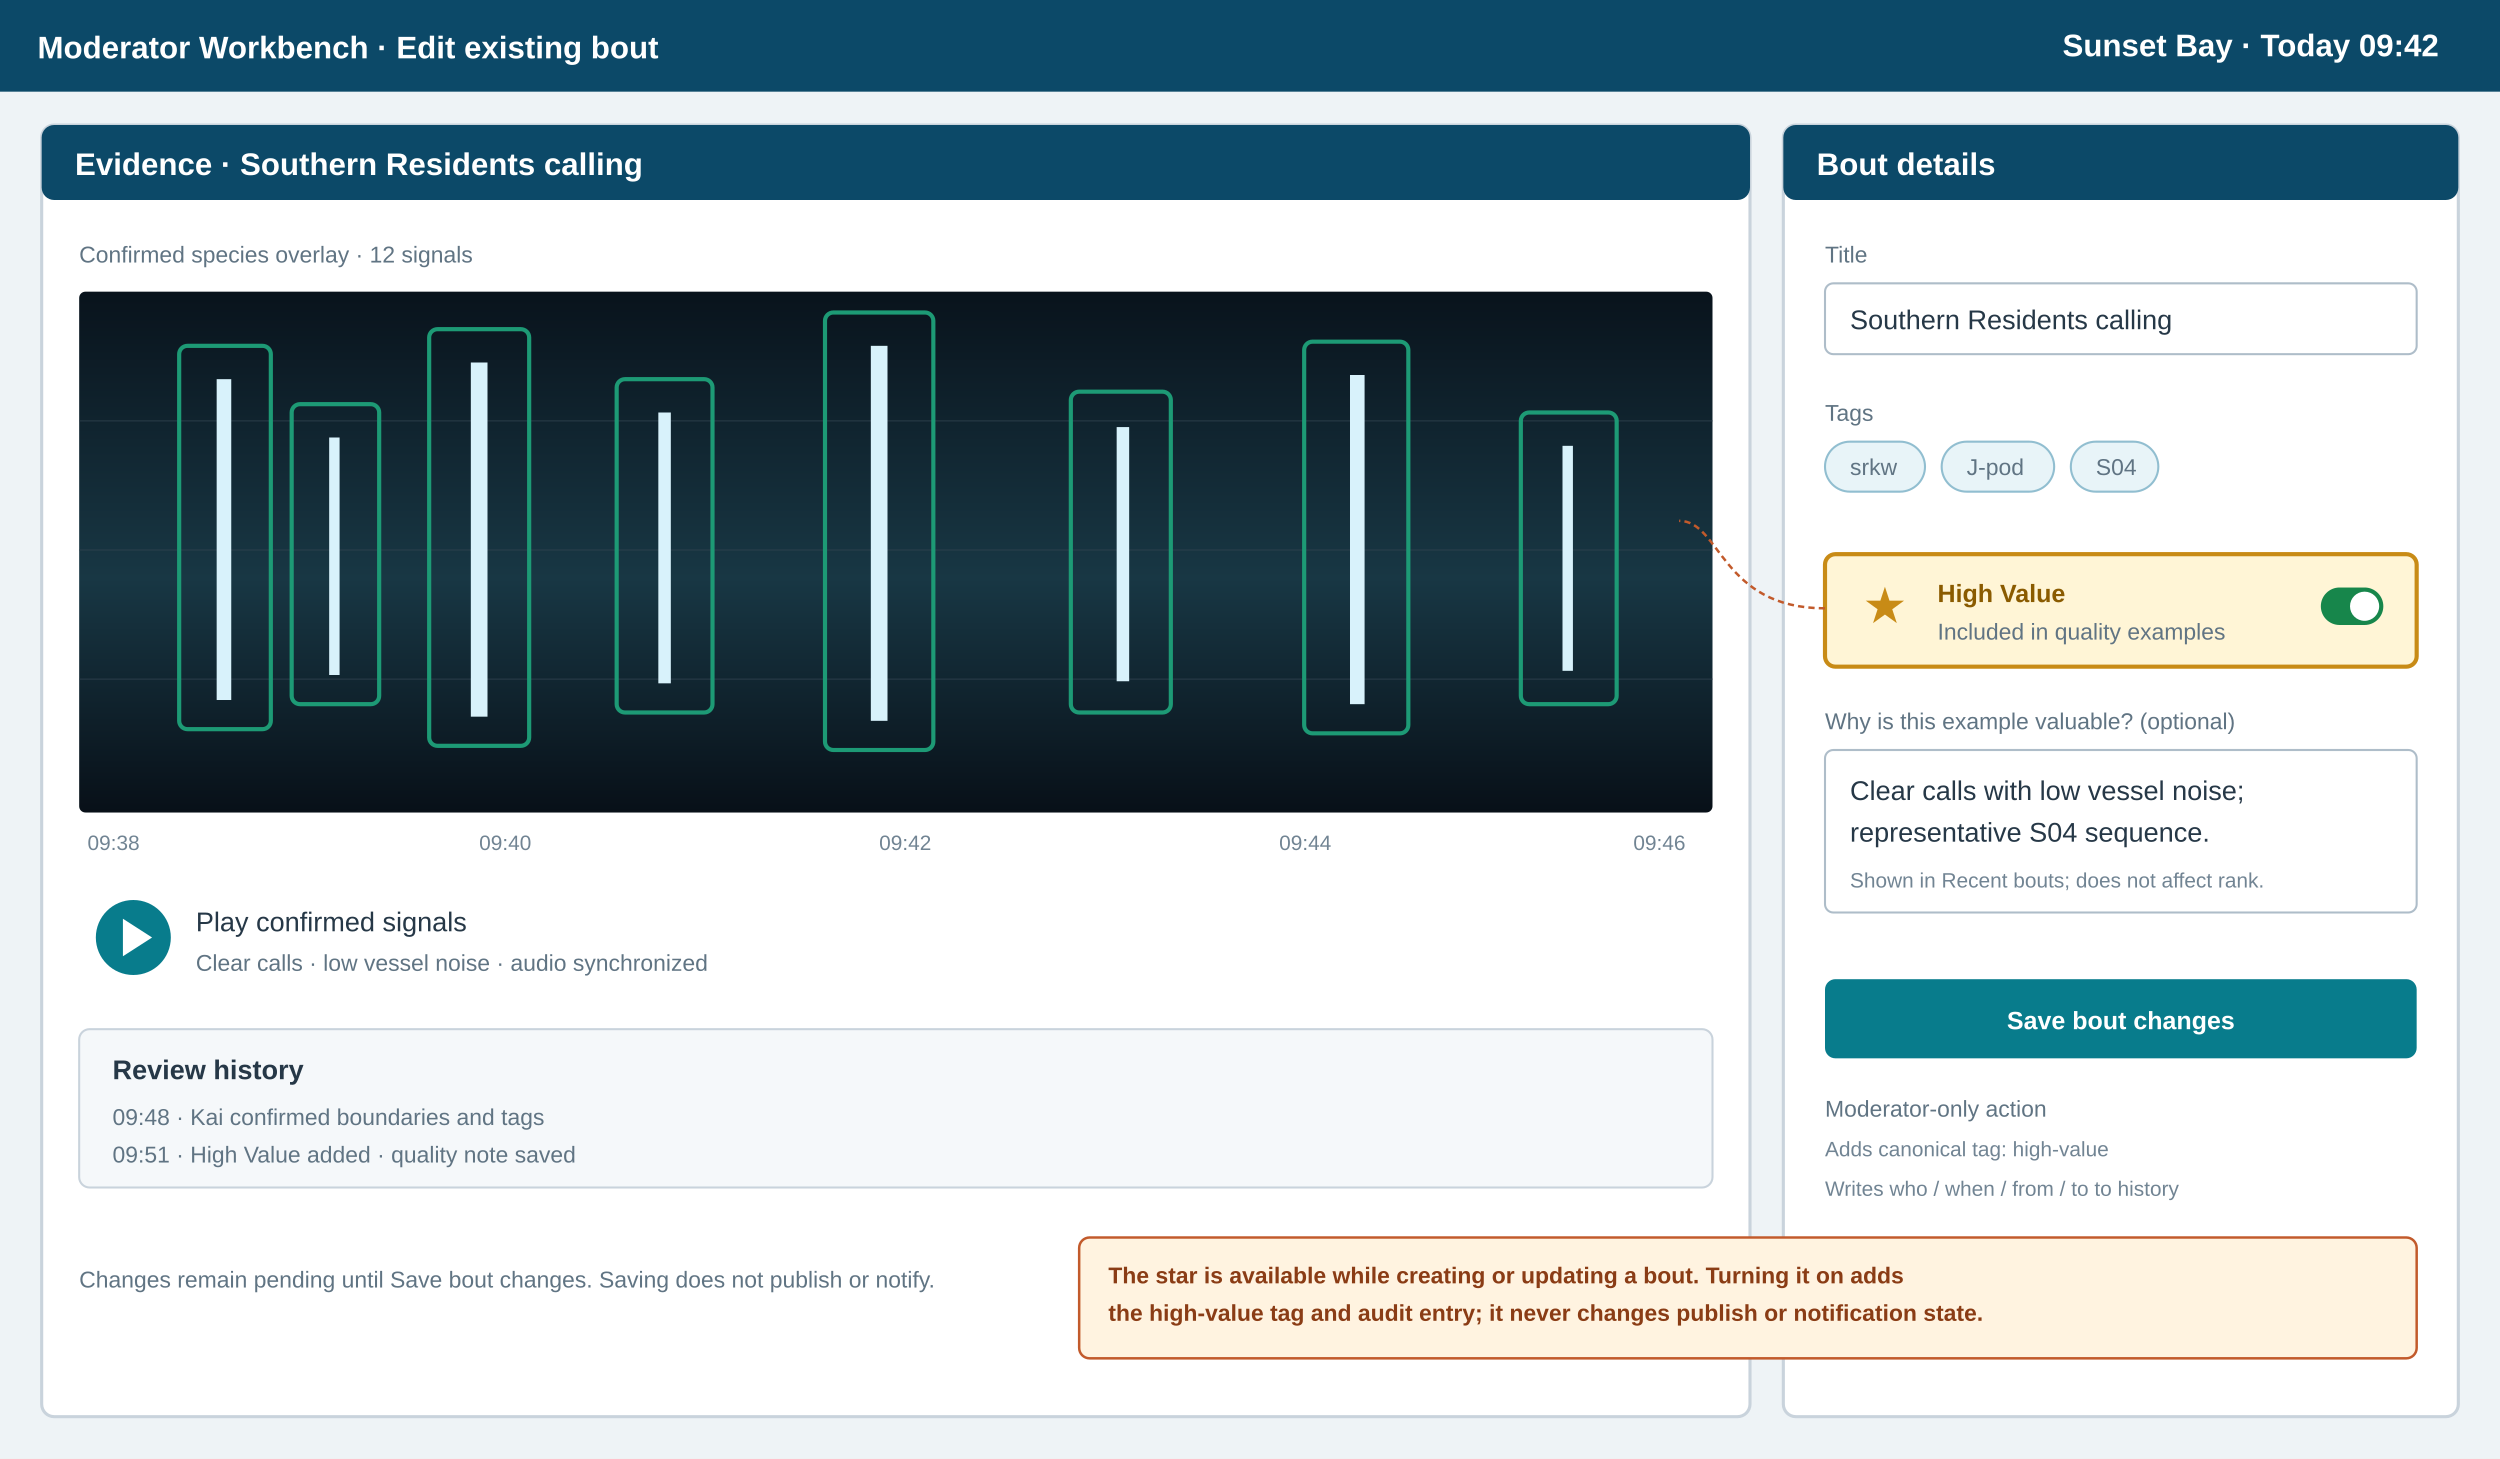
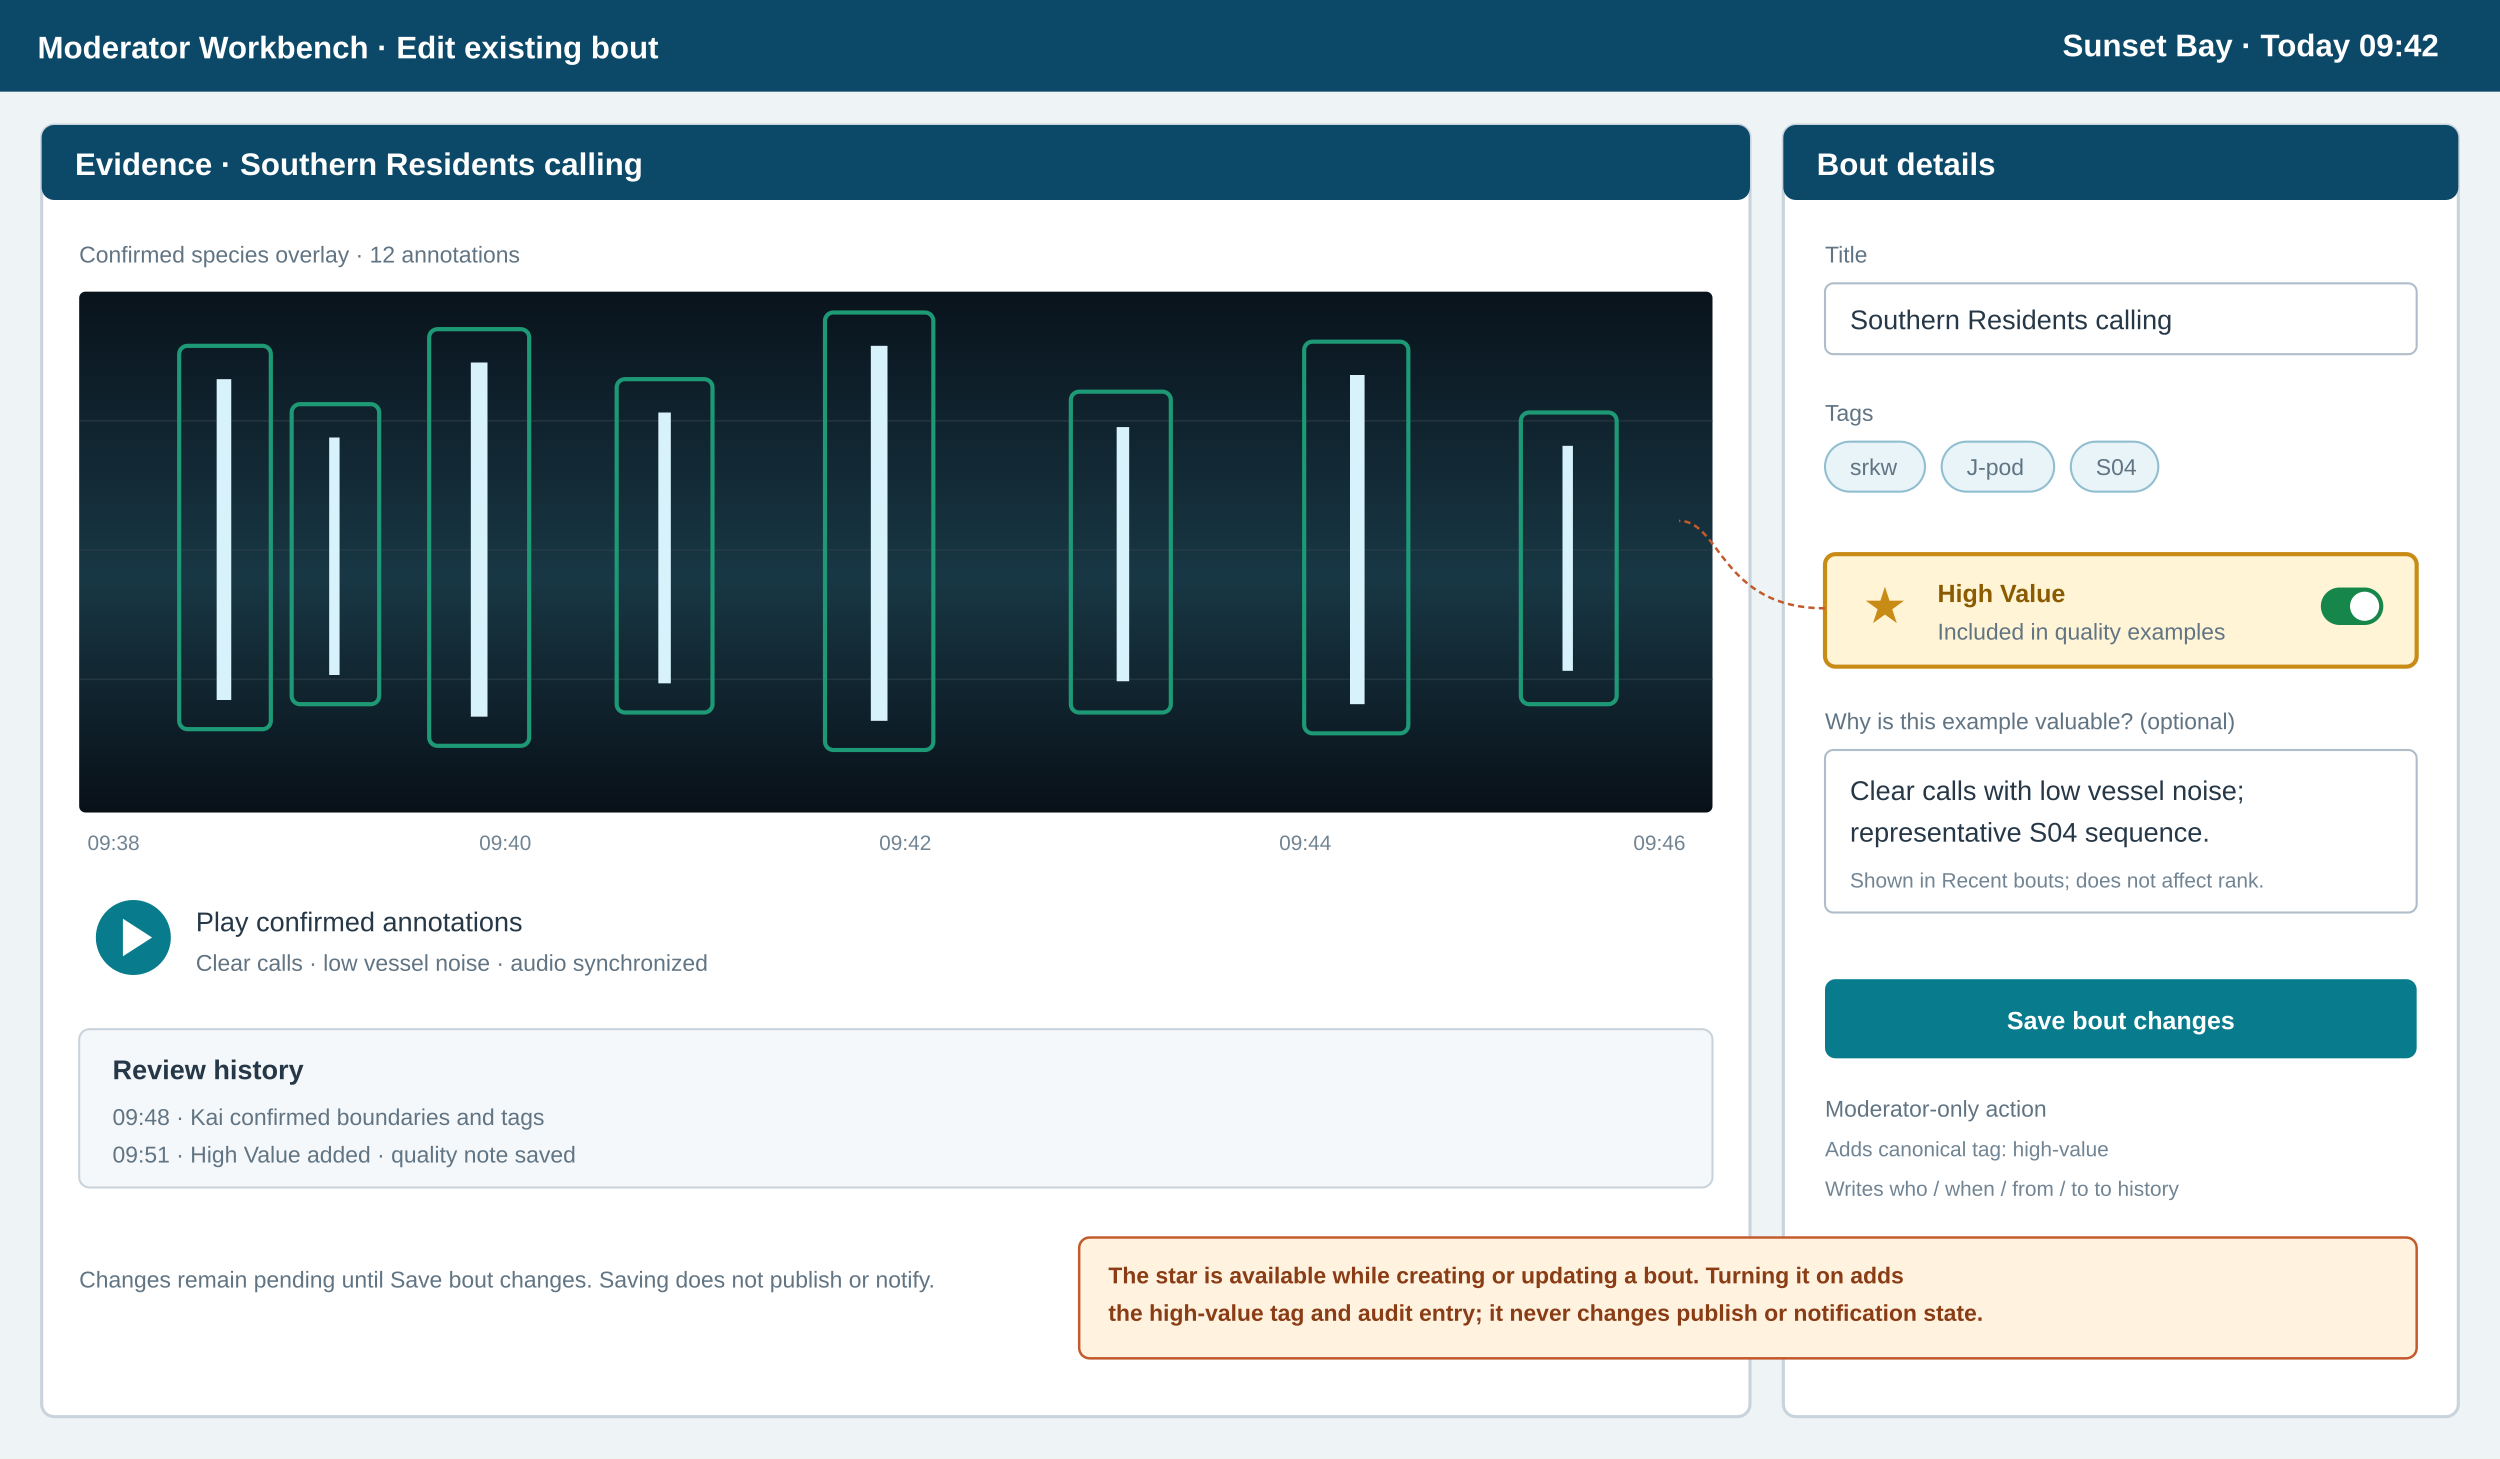
<svg xmlns="http://www.w3.org/2000/svg" width="1200" height="700" viewBox="0 0 1200 700" font-family="Segoe UI, Arial, sans-serif">
  <defs>
    <style>
      .panel{fill:#fff;stroke:#c9d3dc;stroke-width:1.5}.navy{fill:#0c4968}.title{fill:#fff;font-size:15px;font-weight:700}.label{fill:#263847;font-size:13px}.small{fill:#607483;font-size:11px}.tiny{fill:#718493;font-size:10px}.outline{fill:#fff;stroke:#aebdc9}.chip{fill:#e8f4f8;stroke:#91bed0}.button{fill:#087c8c}.gold{fill:#fff5d6;stroke:#c88b16;stroke-width:2}.goldText{fill:#8a5b00;font-size:12px;font-weight:700}.callout{fill:#fff3e0;stroke:#c25a2b;stroke-width:1.2}.calloutText{fill:#8a3c15;font-size:11px;font-weight:600}.leader{stroke:#c25a2b;stroke-width:1.2;stroke-dasharray:3 2;fill:none}
    </style>
    <linearGradient id="spec" x1="0" y1="0" x2="0" y2="1">
      <stop offset="0" stop-color="#09131c" />
      <stop offset=".55" stop-color="#183744" />
      <stop offset="1" stop-color="#081018" />
    </linearGradient>
  </defs>
  <rect width="1200" height="700" fill="#eef3f6" />
  <rect width="1200" height="44" class="navy" />
  <text x="18" y="28" class="title" font-size="17">Moderator Workbench · Edit existing bout</text>
  <text x="990" y="27" class="title" font-size="12">Sunset Bay · Today 09:42</text>
  <rect x="20" y="60" width="820" height="620" rx="6" class="panel" />
  <rect x="20" y="60" width="820" height="36" rx="6" class="navy" />
  <text x="36" y="84" class="title">Evidence · Southern Residents calling</text>
-   <text x="38" y="126" class="small">Confirmed species overlay · 12 signals</text>
+   <text x="38" y="126" class="small">Confirmed species overlay · 12 annotations</text>
  <rect x="38" y="140" width="784" height="250" rx="3" fill="url(#spec)" />
  <g stroke="#30434f" stroke-width=".7" opacity=".55">
    <line x1="38" y1="202" x2="822" y2="202" />
    <line x1="38" y1="264" x2="822" y2="264" />
    <line x1="38" y1="326" x2="822" y2="326" />
  </g>
  <g fill="#d8f2fb">
    <rect x="104" y="182" width="7" height="154" />
    <rect x="158" y="210" width="5" height="114" />
    <rect x="226" y="174" width="8" height="170" />
    <rect x="316" y="198" width="6" height="130" />
    <rect x="418" y="166" width="8" height="180" />
    <rect x="536" y="205" width="6" height="122" />
    <rect x="648" y="180" width="7" height="158" />
    <rect x="750" y="214" width="5" height="108" />
  </g>
  <g fill="none" stroke="#1d9a75" stroke-width="2">
    <rect x="86" y="166" width="44" height="184" rx="4" />
    <rect x="140" y="194" width="42" height="144" rx="4" />
    <rect x="206" y="158" width="48" height="200" rx="4" />
    <rect x="296" y="182" width="46" height="160" rx="4" />
    <rect x="396" y="150" width="52" height="210" rx="4" />
    <rect x="514" y="188" width="48" height="154" rx="4" />
    <rect x="626" y="164" width="50" height="188" rx="4" />
    <rect x="730" y="198" width="46" height="140" rx="4" />
  </g>
  <text x="42" y="408" class="tiny">09:38</text>
  <text x="230" y="408" class="tiny">09:40</text>
  <text x="422" y="408" class="tiny">09:42</text>
  <text x="614" y="408" class="tiny">09:44</text>
  <text x="784" y="408" class="tiny">09:46</text>
  <circle cx="64" cy="450" r="18" class="button" />
  <path d="M59 441l14 9-14 9z" fill="#fff" />
-   <text x="94" y="447" class="label">Play confirmed signals</text>
+   <text x="94" y="447" class="label">Play confirmed annotations</text>
  <text x="94" y="466" class="small">Clear calls · low vessel noise · audio synchronized</text>
  <rect x="38" y="494" width="784" height="76" rx="5" fill="#f5f8fa" stroke="#c9d3dc" />
  <text x="54" y="518" class="label" font-weight="700">Review history</text>
  <text x="54" y="540" class="small">09:48 · Kai confirmed boundaries and tags</text>
  <text x="54" y="558" class="small">09:51 · High Value added · quality note saved</text>
  <text x="38" y="618" class="small">Changes remain pending until Save bout changes. Saving does not publish or notify.</text>
  <rect x="856" y="60" width="324" height="620" rx="6" class="panel" />
  <rect x="856" y="60" width="324" height="36" rx="6" class="navy" />
  <text x="872" y="84" class="title">Bout details</text>
  <text x="876" y="126" class="small">Title</text>
  <rect x="876" y="136" width="284" height="34" rx="4" class="outline" />
  <text x="888" y="158" class="label">Southern Residents calling</text>
  <text x="876" y="202" class="small">Tags</text>
  <rect x="876" y="212" width="48" height="24" rx="12" class="chip" />
  <text x="888" y="228" class="small">srkw</text>
  <rect x="932" y="212" width="54" height="24" rx="12" class="chip" />
  <text x="944" y="228" class="small">J-pod</text>
  <rect x="994" y="212" width="42" height="24" rx="12" class="chip" />
  <text x="1006" y="228" class="small">S04</text>
  <rect x="876" y="266" width="284" height="54" rx="5" class="gold" />
  <text x="894" y="299" fill="#c88b16" font-size="24">★</text>
  <text x="930" y="289" class="goldText">High Value</text>
  <text x="930" y="307" class="small">Included in quality examples</text>
  <rect x="1114" y="282" width="30" height="18" rx="9" fill="#17864b" />
  <circle cx="1135" cy="291" r="7" fill="#fff" />
  <text x="876" y="350" class="small">Why is this example valuable? (optional)</text>
  <rect x="876" y="360" width="284" height="78" rx="4" class="outline" />
  <text x="888" y="384" class="label">Clear calls with low vessel noise;</text>
  <text x="888" y="404" class="label">representative S04 sequence.</text>
  <text x="888" y="426" class="tiny">Shown in Recent bouts; does not affect rank.</text>
  <rect x="876" y="470" width="284" height="38" rx="5" class="button" />
  <text x="1018" y="494" fill="#fff" font-size="12" font-weight="700" text-anchor="middle">Save bout changes</text>
  <text x="876" y="536" class="small">Moderator-only action</text>
  <text x="876" y="555" class="tiny">Adds canonical tag: high-value</text>
  <text x="876" y="574" class="tiny">Writes who / when / from / to to history</text>
  <path class="leader" d="M876 292 C826 292 826 250 806 250" />
  <rect x="518" y="594" width="642" height="58" rx="5" class="callout" />
  <text x="532" y="616" class="calloutText">The star is available while creating or updating a bout. Turning it on adds</text>
  <text x="532" y="634" class="calloutText">the high-value tag and audit entry; it never changes publish or notification state.</text>
</svg>
